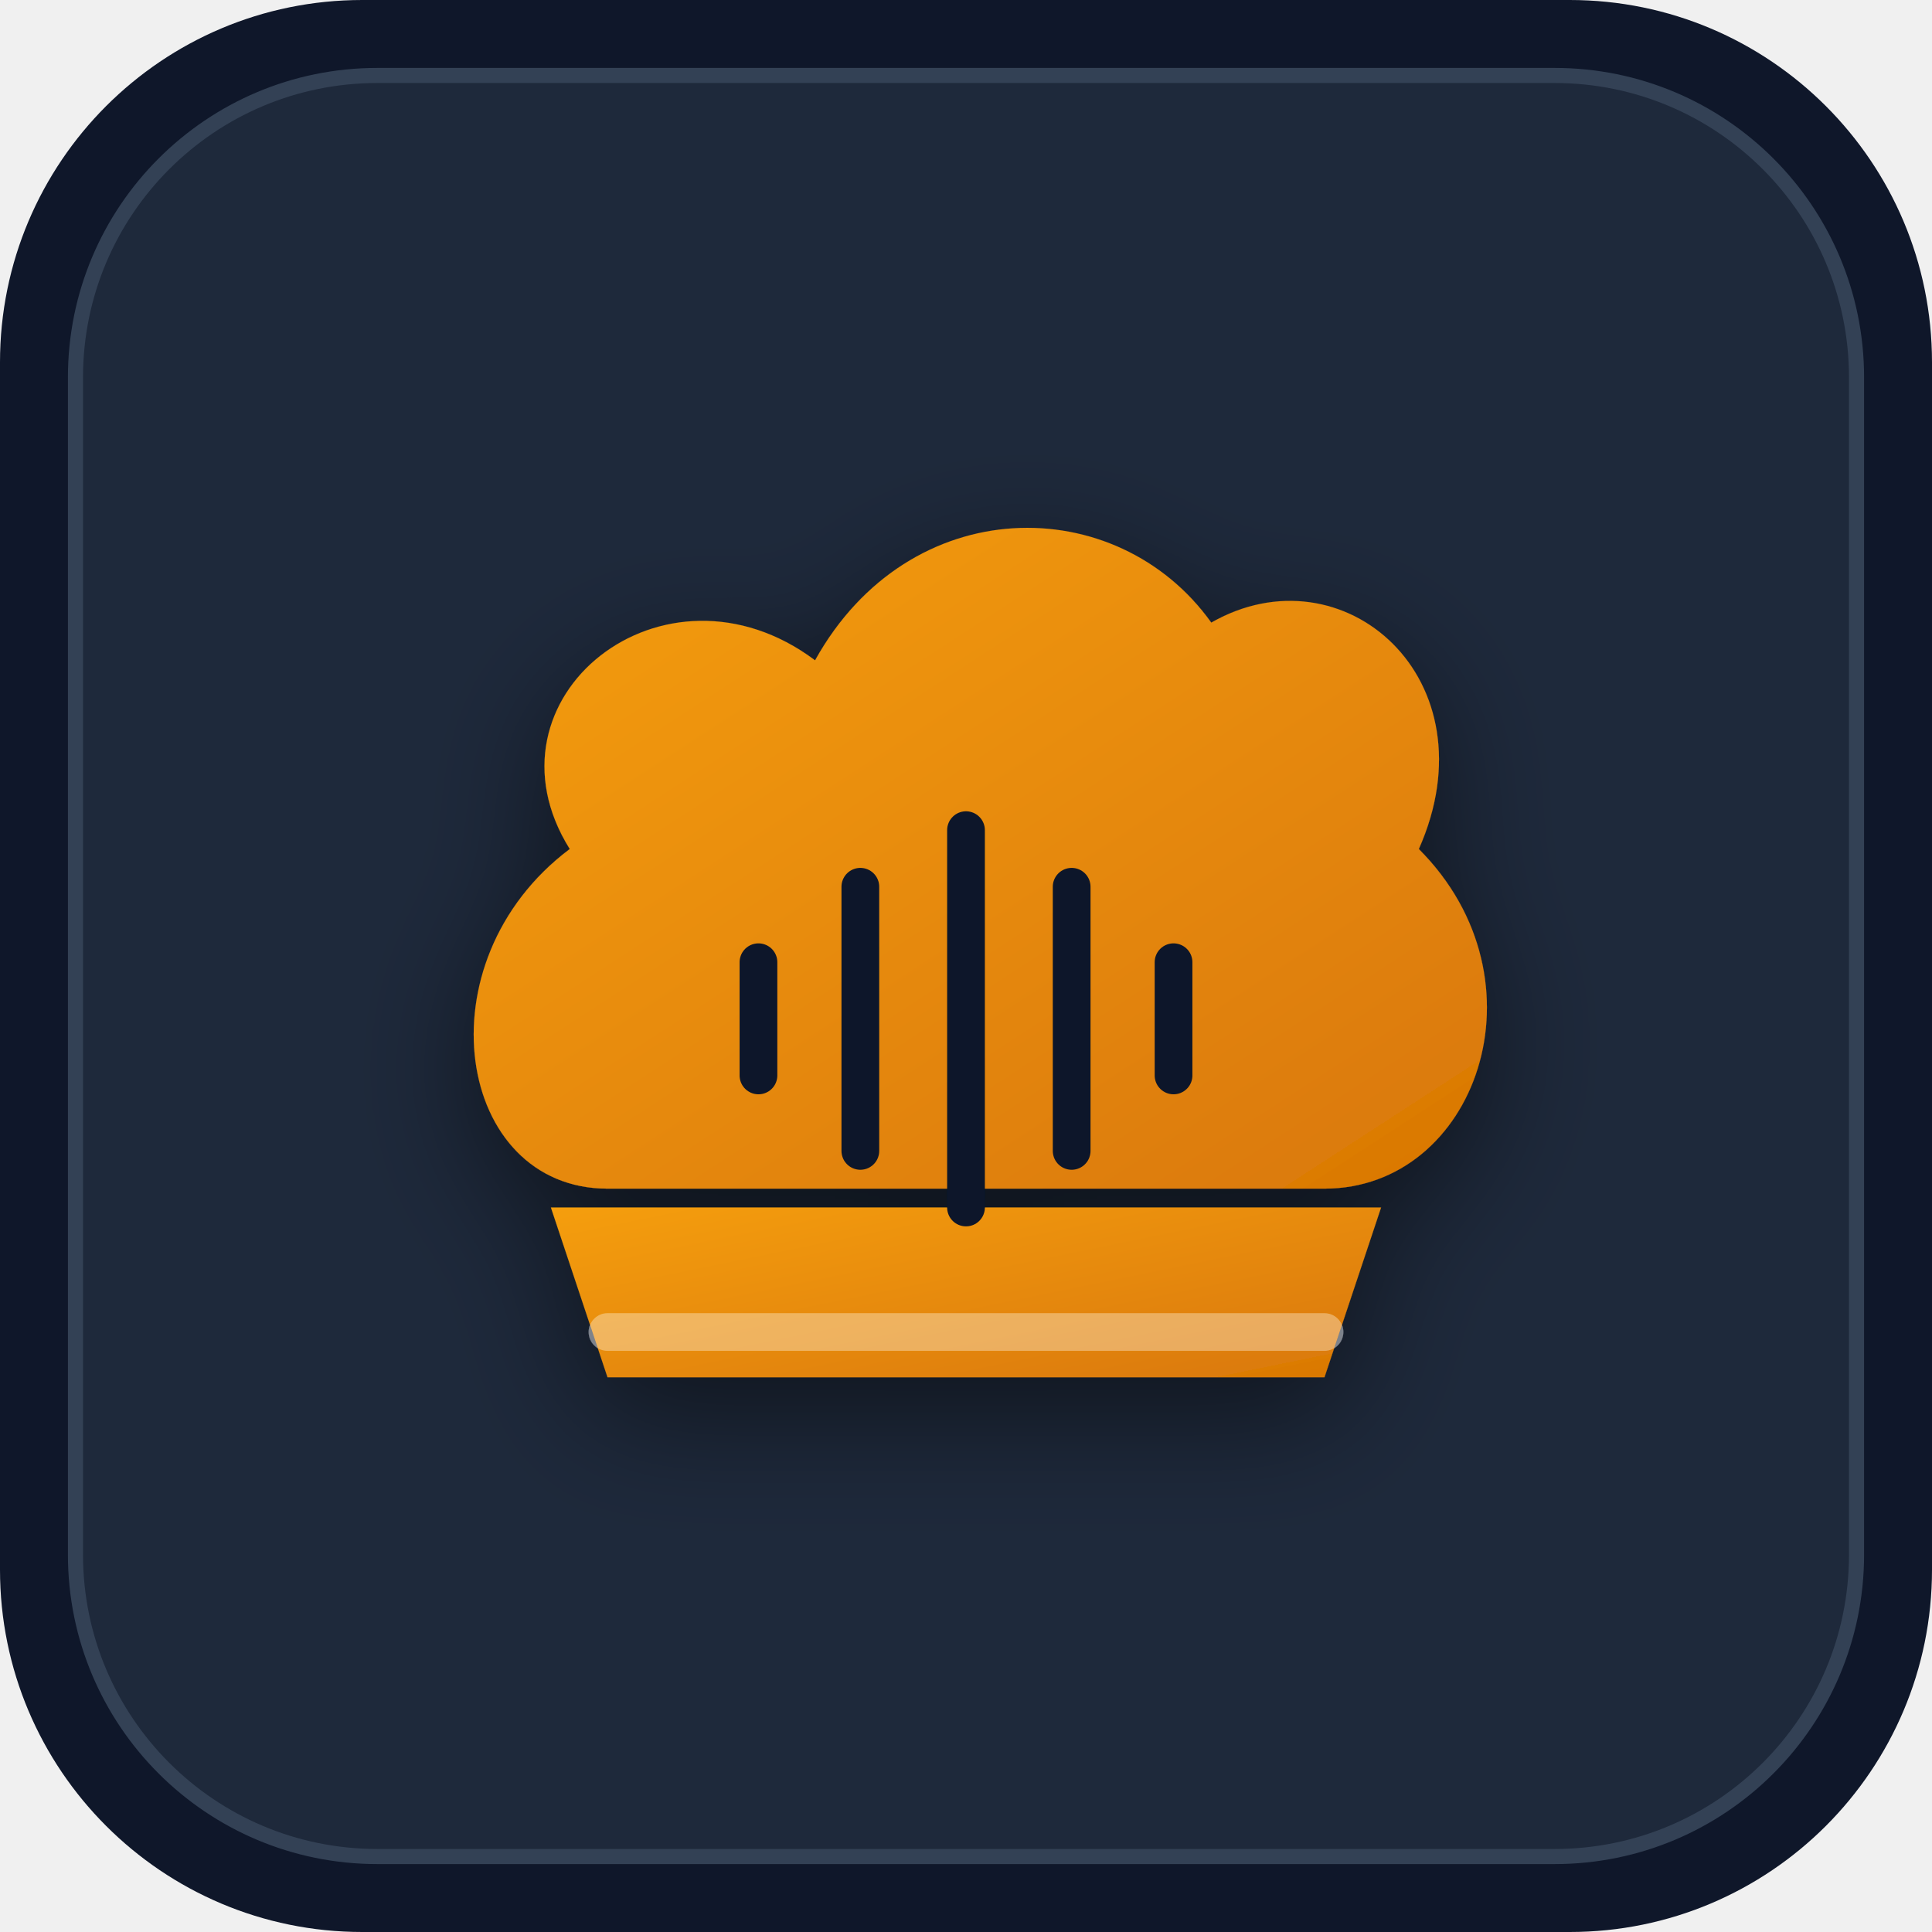
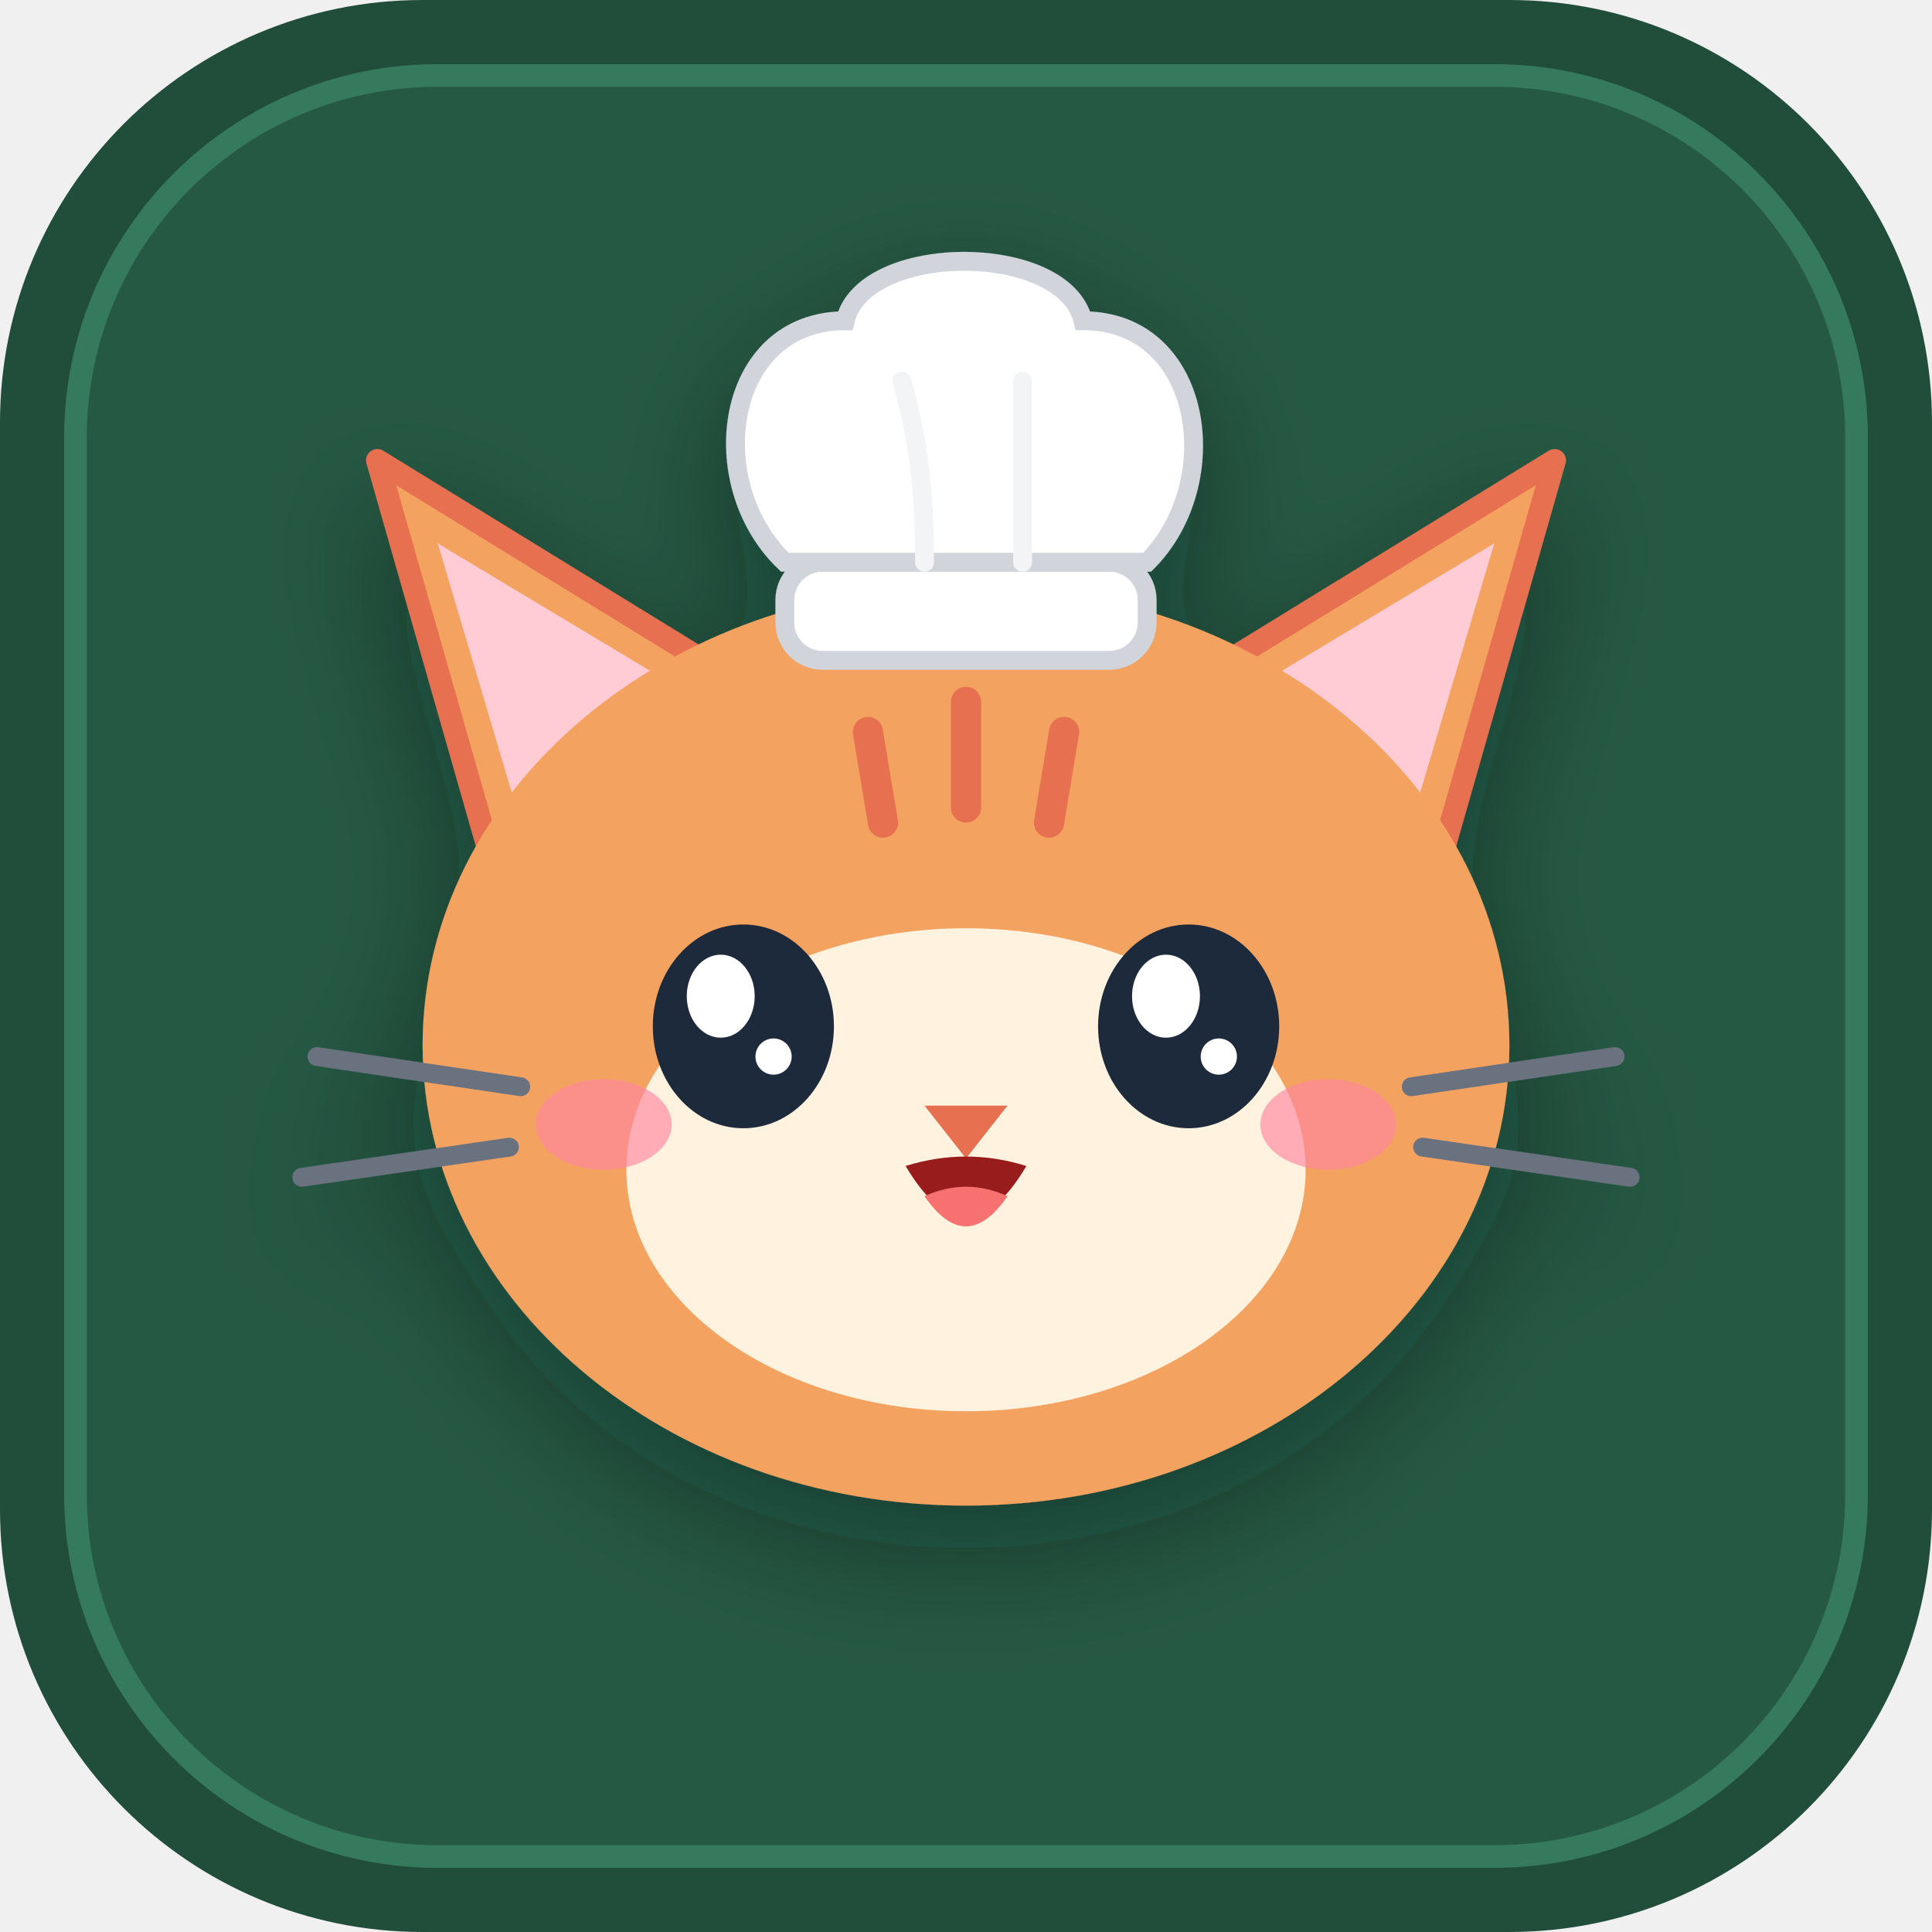
<svg xmlns="http://www.w3.org/2000/svg" viewBox="0 0 512 512" width="512" height="512">
  <defs>
-     <linearGradient id="grad512" x1="0%" y1="0%" x2="100%" y2="100%">
-       <stop offset="0%" stop-color="#f59e0b" />
-       <stop offset="100%" stop-color="#d97706" />
-     </linearGradient>
    <filter id="shadow512" x="-20%" y="-20%" width="140%" height="140%">
-       <feDropShadow dx="0" dy="10" stdDeviation="16" flood-color="#000" flood-opacity="0.5" />
+       <feDropShadow dx="0" dy="12" stdDeviation="16" flood-color="#0b1e16" flood-opacity="0.4" />
    </filter>
  </defs>
-   <rect width="512" height="512" rx="96" fill="#0f172a" />
-   <rect x="20" y="20" width="472" height="472" rx="80" fill="#1e293b" stroke="#334155" stroke-width="4" />
-   <g transform="translate(96, 80)" filter="url(#shadow512)">
-     <path d="M50 240 L270 240 L255 285 L65 285 Z" fill="url(#grad512)" />
-     <rect x="60" y="268" width="200" height="10" rx="5" fill="#fff" opacity="0.35" />
-     <path d="M65 235 C25 235 15 175 55 145 C30 105 80 65 120 95 C145 50 200 50 225 85 C260 65 300 100 280 145 C315 180 295 235 255 235 Z" fill="url(#grad512)" />
-     <path d="M105 175 L105 205 M132 155 L132 225 M160 140 L160 240 M188 155 L188 225 M215 175 L215 205" stroke="#0f172a" stroke-width="10" stroke-linecap="round" />
+   <rect width="512" height="512" rx="112" fill="#214D3B" />
+   <rect x="20" y="20" width="472" height="472" rx="96" fill="#265944" stroke="#367a5e" stroke-width="6" />
+   <g transform="translate(42, 32)" filter="url(#shadow512)">
+     <polygon points="90,202 58,90 154,149" fill="#F4A261" stroke="#E76F51" stroke-width="6" stroke-linejoin="round" />
+     <polygon points="96,186 74,112 144,154" fill="#FFCCD5" />
+     <polygon points="338,202 370,90 274,149" fill="#F4A261" stroke="#E76F51" stroke-width="6" stroke-linejoin="round" />
+     <polygon points="332,186 354,112 284,154" fill="#FFCCD5" />
+     <ellipse cx="214" cy="245" rx="144" ry="122" fill="#F4A261" />
+     <ellipse cx="214" cy="278" rx="90" ry="64" fill="#FFF3E0" />
+     <path d="M 214 154 L 214 182 M 188 162 L 192 186 M 240 162 L 236 186" stroke="#E76F51" stroke-width="8" stroke-linecap="round" />
+     <g class="chef-hat">
+       <rect x="166" y="117" width="96" height="26" rx="10" fill="#FFFFFF" stroke="#D1D5DB" stroke-width="5" />
+       <path d="M 166 117 C 144 96 150 53 182 53 C 187 32 240 32 245 53 C 277 53 283 96 262 117 Z" fill="#FFFFFF" stroke="#D1D5DB" stroke-width="5" />
+       <path d="M 197 69 C 203 90 203 107 203 117 M 229 69 C 229 90 229 107 229 117" stroke="#F3F4F6" stroke-width="5" stroke-linecap="round" />
+     </g>
+     <g class="eyes">
+       <ellipse cx="155" cy="240" rx="24" ry="27" fill="#1E293B" />
+       <ellipse cx="149" cy="232" rx="9" ry="11" fill="#FFFFFF" />
+       <circle cx="163" cy="248" r="4.8" fill="#FFFFFF" />
+       <ellipse cx="273" cy="240" rx="24" ry="27" fill="#1E293B" />
+       <ellipse cx="267" cy="232" rx="9" ry="11" fill="#FFFFFF" />
+       <circle cx="281" cy="248" r="4.8" fill="#FFFFFF" />
+     </g>
+     <ellipse cx="118" cy="266" rx="18" ry="12" fill="#FF85A1" opacity="0.65" />
+     <ellipse cx="310" cy="266" rx="18" ry="12" fill="#FF85A1" opacity="0.65" />
+     <polygon points="203,261 225,261 214,275" fill="#E76F51" />
+     <path d="M 198,277 Q 214,272 230,277 Q 214,304 198,277 Z" fill="#991B1B" />
+     <path d="M 203,285 Q 214,280 225,285 Q 214,301 203,285 Z" fill="#F87171" />
+     <line x1="96" y1="256" x2="42" y2="248" stroke="#6B7280" stroke-width="5" stroke-linecap="round" />
+     <line x1="93" y1="272" x2="38" y2="280" stroke="#6B7280" stroke-width="5" stroke-linecap="round" />
+     <line x1="332" y1="256" x2="386" y2="248" stroke="#6B7280" stroke-width="5" stroke-linecap="round" />
+     <line x1="335" y1="272" x2="390" y2="280" stroke="#6B7280" stroke-width="5" stroke-linecap="round" />
  </g>
</svg>
